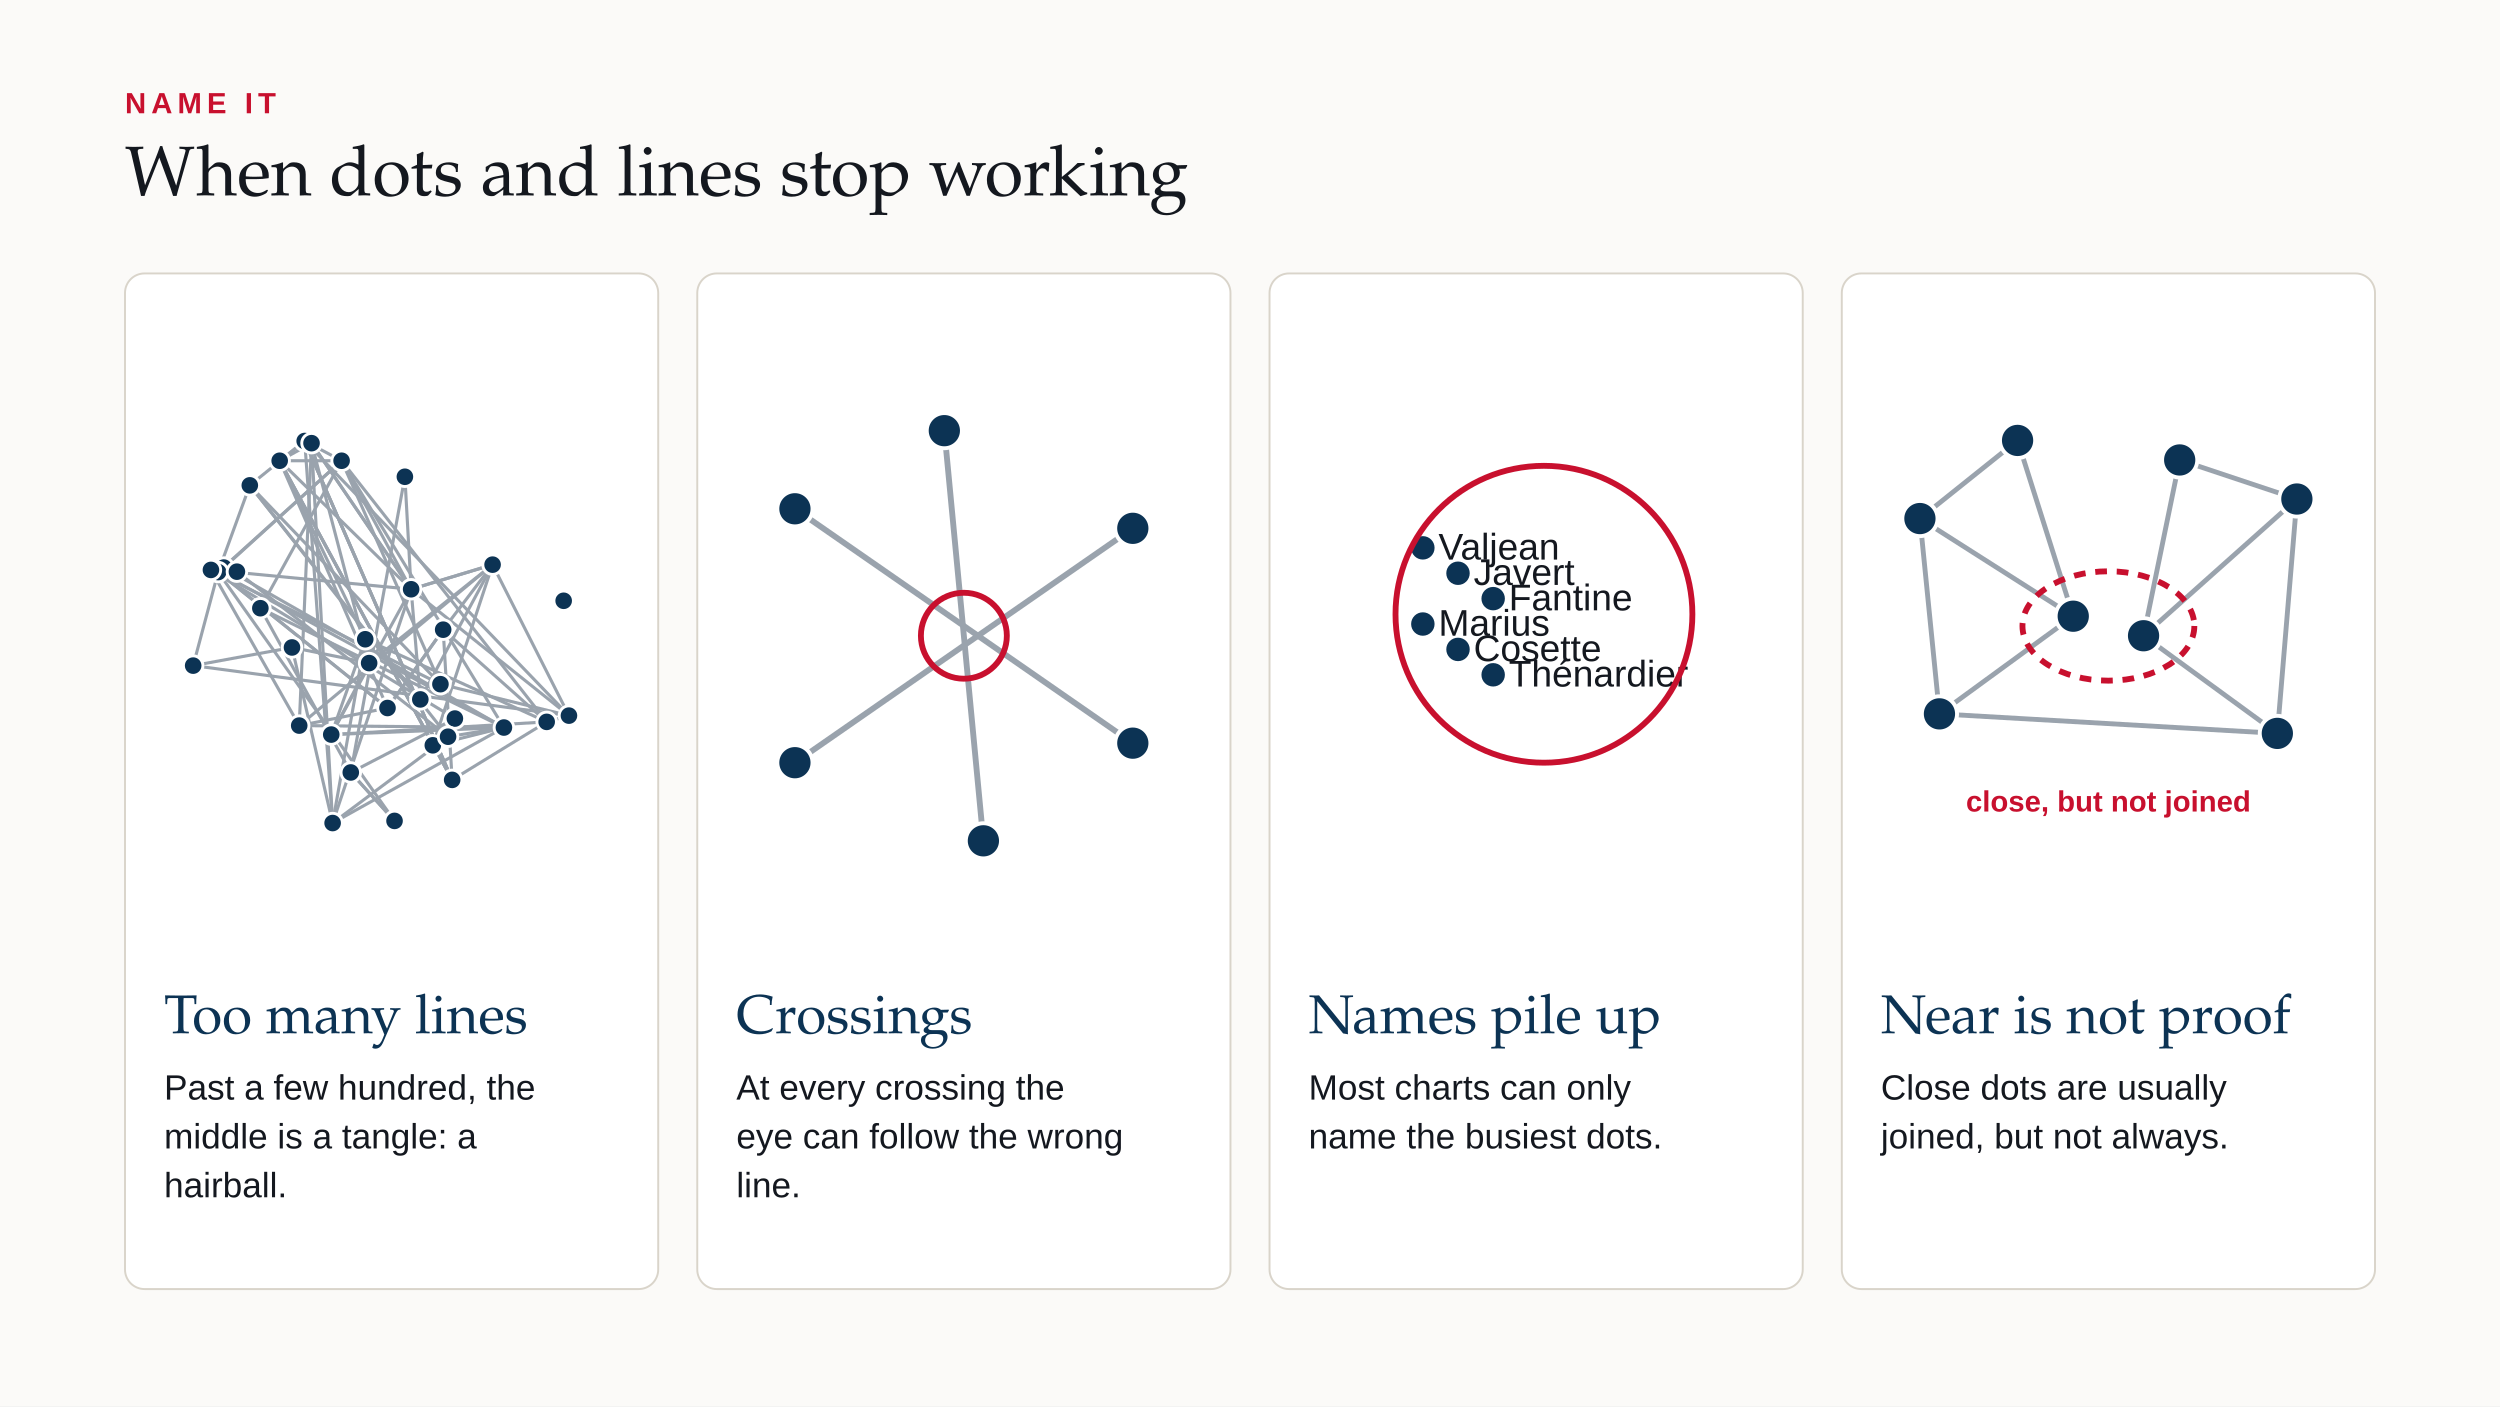
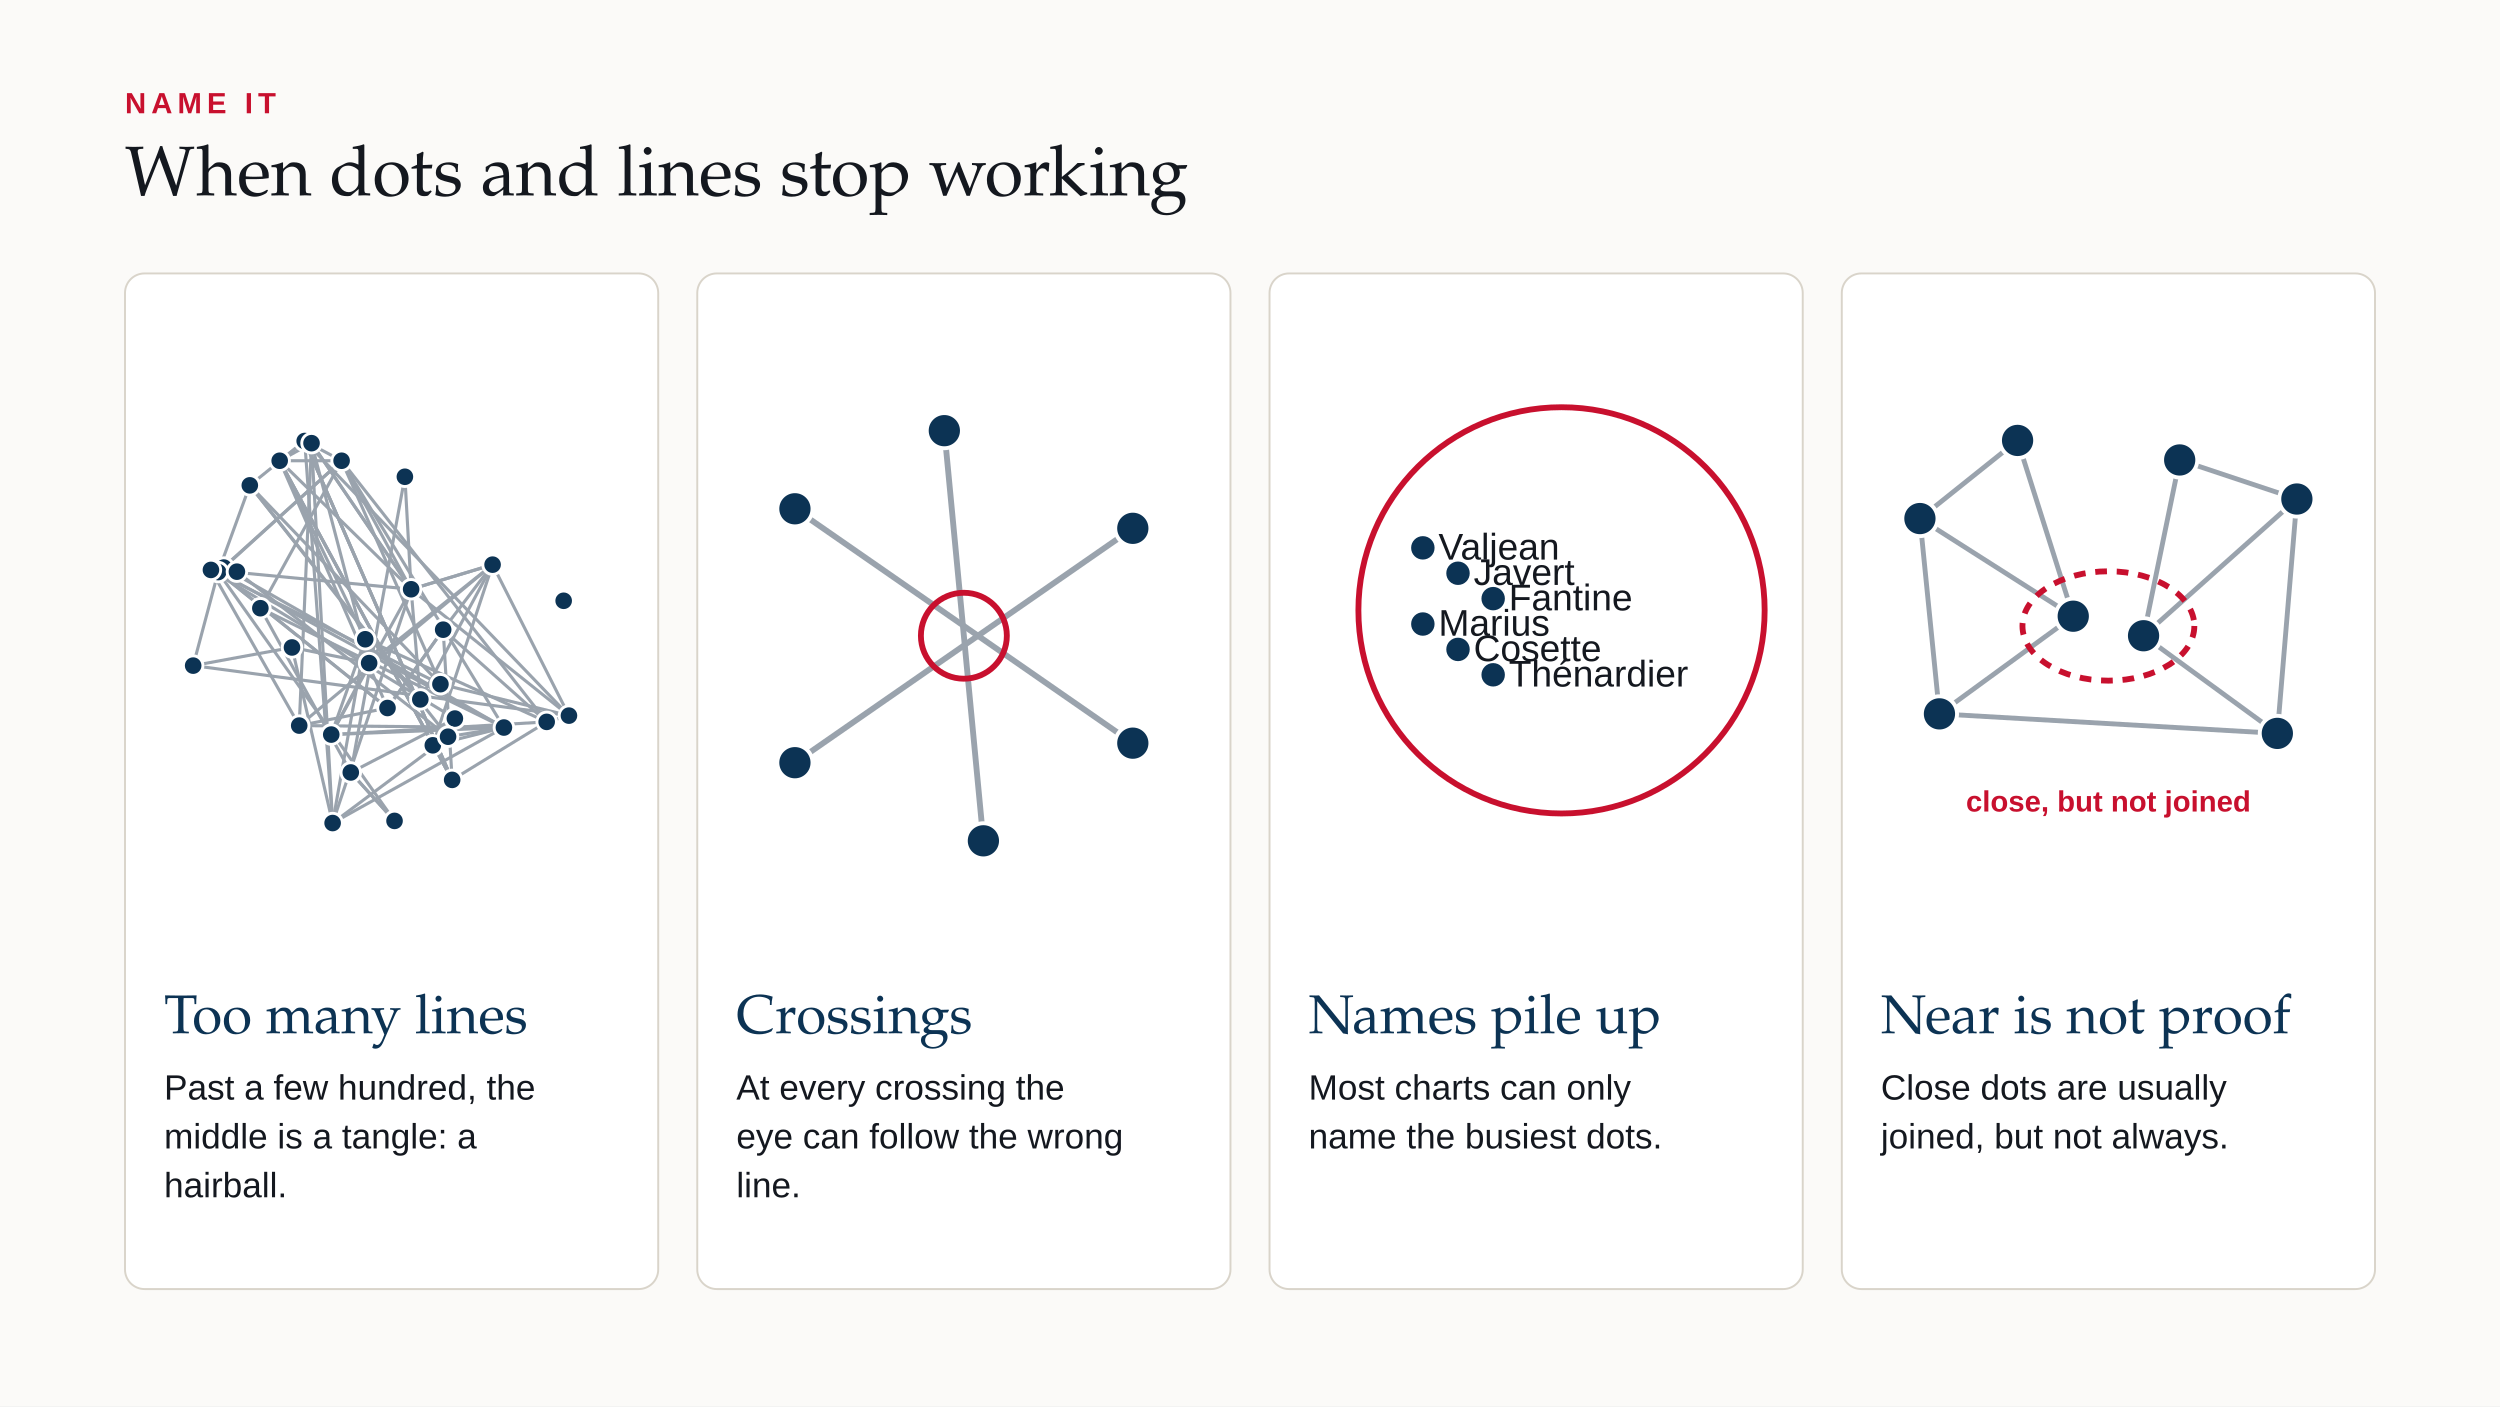
<svg xmlns="http://www.w3.org/2000/svg" viewBox="0 0 1280 720" width="1280" height="720">
  <rect width="1280" height="720" fill="#fbfaf8" />
  <text x="64" y="58" font-family="'Avenir Next', Avenir, 'Segoe UI', Arial, sans-serif" font-size="15" font-weight="700" letter-spacing="2.6" fill="#c8102e">NAME IT</text>
  <text x="64" y="100" font-family="'Iowan Old Style', 'Palatino Linotype', Palatino, Georgia, serif" font-size="36" fill="#14181f">When dots and lines stop working</text>
  <rect x="64" y="140" width="273" height="520" rx="10" fill="#fff" stroke="#d9d4ca" />
  <g transform="translate(84 158.0)">
    <line x1="69.2" y1="213.5" x2="75.5" y2="68.9" stroke="#9aa3ad" stroke-width="1.6" />
    <line x1="59.2" y1="77.9" x2="147.5" y2="241.3" stroke="#9aa3ad" stroke-width="1.6" />
    <line x1="103.0" y1="169.3" x2="59.2" y2="77.9" stroke="#9aa3ad" stroke-width="1.6" />
    <line x1="59.2" y1="77.9" x2="126.5" y2="143.7" stroke="#9aa3ad" stroke-width="1.6" />
    <line x1="168.2" y1="131.1" x2="142.9" y2="164.4" stroke="#9aa3ad" stroke-width="1.6" />
    <line x1="43.9" y1="90.5" x2="131.2" y2="200.1" stroke="#9aa3ad" stroke-width="1.6" />
    <line x1="90.9" y1="77.9" x2="126.5" y2="143.7" stroke="#9aa3ad" stroke-width="1.6" />
    <line x1="85.6" y1="218.1" x2="174.0" y2="214.5" stroke="#9aa3ad" stroke-width="1.6" />
    <line x1="126.5" y1="143.7" x2="168.2" y2="131.1" stroke="#9aa3ad" stroke-width="1.6" />
    <line x1="207.3" y1="208.4" x2="195.9" y2="211.6" stroke="#9aa3ad" stroke-width="1.6" />
    <line x1="85.6" y1="218.1" x2="126.5" y2="143.7" stroke="#9aa3ad" stroke-width="1.6" />
    <line x1="118.0" y1="262.3" x2="95.6" y2="237.5" stroke="#9aa3ad" stroke-width="1.6" />
    <line x1="142.9" y1="164.4" x2="142.9" y2="164.4" stroke="#9aa3ad" stroke-width="1.6" />
    <line x1="59.2" y1="77.9" x2="147.5" y2="241.3" stroke="#9aa3ad" stroke-width="1.6" />
    <line x1="195.9" y1="211.6" x2="142.9" y2="164.4" stroke="#9aa3ad" stroke-width="1.6" />
    <line x1="195.9" y1="211.6" x2="103.0" y2="169.3" stroke="#9aa3ad" stroke-width="1.6" />
    <line x1="90.9" y1="77.9" x2="174.0" y2="214.5" stroke="#9aa3ad" stroke-width="1.6" />
    <line x1="86.3" y1="263.4" x2="174.0" y2="214.5" stroke="#9aa3ad" stroke-width="1.6" />
    <line x1="69.2" y1="213.5" x2="168.2" y2="131.1" stroke="#9aa3ad" stroke-width="1.6" />
    <line x1="195.9" y1="211.6" x2="147.5" y2="241.3" stroke="#9aa3ad" stroke-width="1.6" />
    <line x1="30.6" y1="132.6" x2="174.0" y2="214.5" stroke="#9aa3ad" stroke-width="1.6" />
    <line x1="43.9" y1="90.5" x2="145.4" y2="219.2" stroke="#9aa3ad" stroke-width="1.6" />
    <line x1="114.4" y1="204.5" x2="27.7" y2="134.9" stroke="#9aa3ad" stroke-width="1.6" />
    <line x1="137.6" y1="223.6" x2="168.2" y2="131.1" stroke="#9aa3ad" stroke-width="1.6" />
    <line x1="105.0" y1="181.5" x2="85.6" y2="218.1" stroke="#9aa3ad" stroke-width="1.6" />
    <line x1="69.2" y1="213.5" x2="174.0" y2="214.5" stroke="#9aa3ad" stroke-width="1.6" />
    <line x1="103.0" y1="169.3" x2="85.6" y2="218.1" stroke="#9aa3ad" stroke-width="1.6" />
    <line x1="59.2" y1="77.9" x2="72.0" y2="67.8" stroke="#9aa3ad" stroke-width="1.6" />
    <line x1="137.6" y1="223.6" x2="145.4" y2="219.2" stroke="#9aa3ad" stroke-width="1.6" />
    <line x1="168.2" y1="131.1" x2="105.0" y2="181.5" stroke="#9aa3ad" stroke-width="1.6" />
    <line x1="123.3" y1="86.1" x2="126.5" y2="143.7" stroke="#9aa3ad" stroke-width="1.6" />
    <line x1="72.0" y1="67.8" x2="43.9" y2="90.5" stroke="#9aa3ad" stroke-width="1.6" />
    <line x1="123.3" y1="86.1" x2="95.6" y2="237.5" stroke="#9aa3ad" stroke-width="1.6" />
    <line x1="207.3" y1="208.4" x2="72.0" y2="67.8" stroke="#9aa3ad" stroke-width="1.6" />
    <line x1="114.4" y1="204.5" x2="142.9" y2="164.4" stroke="#9aa3ad" stroke-width="1.6" />
    <line x1="114.4" y1="204.5" x2="142.9" y2="164.4" stroke="#9aa3ad" stroke-width="1.6" />
    <line x1="65.5" y1="173.5" x2="105.0" y2="181.5" stroke="#9aa3ad" stroke-width="1.6" />
    <line x1="174.0" y1="214.5" x2="49.3" y2="153.4" stroke="#9aa3ad" stroke-width="1.6" />
    <line x1="114.4" y1="204.5" x2="27.7" y2="134.9" stroke="#9aa3ad" stroke-width="1.6" />
    <line x1="72.0" y1="67.8" x2="90.9" y2="77.9" stroke="#9aa3ad" stroke-width="1.6" />
    <line x1="148.9" y1="209.9" x2="148.9" y2="209.9" stroke="#9aa3ad" stroke-width="1.6" />
    <line x1="141.5" y1="192.3" x2="90.9" y2="77.9" stroke="#9aa3ad" stroke-width="1.6" />
    <line x1="168.2" y1="131.1" x2="126.5" y2="143.7" stroke="#9aa3ad" stroke-width="1.6" />
    <line x1="168.2" y1="131.1" x2="207.3" y2="208.4" stroke="#9aa3ad" stroke-width="1.6" />
    <line x1="145.4" y1="219.2" x2="86.3" y2="263.4" stroke="#9aa3ad" stroke-width="1.6" />
    <line x1="43.9" y1="90.5" x2="141.5" y2="192.3" stroke="#9aa3ad" stroke-width="1.6" />
    <line x1="49.3" y1="153.4" x2="95.6" y2="237.5" stroke="#9aa3ad" stroke-width="1.6" />
    <line x1="147.5" y1="241.3" x2="147.5" y2="241.3" stroke="#9aa3ad" stroke-width="1.6" />
    <line x1="141.5" y1="192.3" x2="207.3" y2="208.4" stroke="#9aa3ad" stroke-width="1.6" />
    <line x1="148.9" y1="209.9" x2="24.0" y2="133.8" stroke="#9aa3ad" stroke-width="1.6" />
    <line x1="95.6" y1="237.5" x2="148.9" y2="209.9" stroke="#9aa3ad" stroke-width="1.6" />
    <line x1="72.0" y1="67.8" x2="147.5" y2="241.3" stroke="#9aa3ad" stroke-width="1.6" />
    <line x1="27.7" y1="134.9" x2="174.0" y2="214.5" stroke="#9aa3ad" stroke-width="1.6" />
    <line x1="126.5" y1="143.7" x2="207.3" y2="208.4" stroke="#9aa3ad" stroke-width="1.6" />
    <line x1="131.2" y1="200.1" x2="126.5" y2="143.7" stroke="#9aa3ad" stroke-width="1.6" />
    <line x1="86.3" y1="263.4" x2="75.5" y2="68.9" stroke="#9aa3ad" stroke-width="1.6" />
    <line x1="145.4" y1="219.2" x2="174.0" y2="214.5" stroke="#9aa3ad" stroke-width="1.6" />
    <line x1="147.5" y1="241.3" x2="72.0" y2="67.8" stroke="#9aa3ad" stroke-width="1.6" />
    <line x1="207.3" y1="208.4" x2="14.9" y2="182.8" stroke="#9aa3ad" stroke-width="1.6" />
    <line x1="24.0" y1="133.8" x2="126.5" y2="143.7" stroke="#9aa3ad" stroke-width="1.6" />
    <line x1="69.2" y1="213.5" x2="114.4" y2="204.5" stroke="#9aa3ad" stroke-width="1.6" />
    <line x1="14.9" y1="182.8" x2="27.7" y2="134.9" stroke="#9aa3ad" stroke-width="1.6" />
    <line x1="103.0" y1="169.3" x2="105.0" y2="181.5" stroke="#9aa3ad" stroke-width="1.6" />
    <line x1="27.7" y1="134.9" x2="118.0" y2="262.3" stroke="#9aa3ad" stroke-width="1.6" />
    <line x1="65.5" y1="173.5" x2="14.9" y2="182.8" stroke="#9aa3ad" stroke-width="1.6" />
    <line x1="90.9" y1="77.9" x2="59.2" y2="77.9" stroke="#9aa3ad" stroke-width="1.6" />
    <line x1="118.0" y1="262.3" x2="95.6" y2="237.5" stroke="#9aa3ad" stroke-width="1.6" />
    <line x1="49.3" y1="153.4" x2="90.9" y2="77.9" stroke="#9aa3ad" stroke-width="1.6" />
    <line x1="24.0" y1="133.8" x2="141.5" y2="192.3" stroke="#9aa3ad" stroke-width="1.6" />
    <line x1="147.5" y1="241.3" x2="59.2" y2="77.9" stroke="#9aa3ad" stroke-width="1.6" />
    <line x1="137.6" y1="223.6" x2="174.0" y2="214.5" stroke="#9aa3ad" stroke-width="1.6" />
    <line x1="86.3" y1="263.4" x2="126.5" y2="143.7" stroke="#9aa3ad" stroke-width="1.6" />
    <line x1="27.7" y1="134.9" x2="90.9" y2="77.9" stroke="#9aa3ad" stroke-width="1.6" />
    <line x1="85.6" y1="218.1" x2="195.9" y2="211.6" stroke="#9aa3ad" stroke-width="1.6" />
    <line x1="90.9" y1="77.9" x2="195.9" y2="211.6" stroke="#9aa3ad" stroke-width="1.6" />
    <line x1="103.0" y1="169.3" x2="86.3" y2="263.4" stroke="#9aa3ad" stroke-width="1.6" />
    <line x1="147.5" y1="241.3" x2="72.0" y2="67.8" stroke="#9aa3ad" stroke-width="1.6" />
    <line x1="30.6" y1="132.6" x2="90.9" y2="77.9" stroke="#9aa3ad" stroke-width="1.6" />
    <line x1="37.3" y1="134.7" x2="145.4" y2="219.2" stroke="#9aa3ad" stroke-width="1.6" />
    <line x1="126.5" y1="143.7" x2="75.5" y2="68.9" stroke="#9aa3ad" stroke-width="1.6" />
    <line x1="59.2" y1="77.9" x2="114.4" y2="204.5" stroke="#9aa3ad" stroke-width="1.6" />
    <line x1="65.5" y1="173.5" x2="86.3" y2="263.4" stroke="#9aa3ad" stroke-width="1.6" />
    <line x1="43.9" y1="90.5" x2="27.7" y2="134.9" stroke="#9aa3ad" stroke-width="1.6" />
    <line x1="75.5" y1="68.9" x2="105.0" y2="181.5" stroke="#9aa3ad" stroke-width="1.6" />
    <line x1="126.5" y1="143.7" x2="75.5" y2="68.9" stroke="#9aa3ad" stroke-width="1.6" />
    <line x1="86.3" y1="263.4" x2="72.0" y2="67.8" stroke="#9aa3ad" stroke-width="1.6" />
    <line x1="24.0" y1="133.8" x2="69.2" y2="213.5" stroke="#9aa3ad" stroke-width="1.6" />
    <line x1="168.2" y1="131.1" x2="131.2" y2="200.1" stroke="#9aa3ad" stroke-width="1.6" />
    <line x1="75.5" y1="68.9" x2="59.2" y2="77.9" stroke="#9aa3ad" stroke-width="1.6" />
    <line x1="147.5" y1="241.3" x2="142.9" y2="164.4" stroke="#9aa3ad" stroke-width="1.6" />
    <circle cx="142.9" cy="164.4" r="5" fill="#0c3354" stroke="#fff" stroke-width="1.5" />
    <circle cx="204.6" cy="149.6" r="5" fill="#0c3354" stroke="#fff" stroke-width="1.5" />
    <circle cx="49.3" cy="153.4" r="5" fill="#0c3354" stroke="#fff" stroke-width="1.5" />
    <circle cx="65.5" cy="173.5" r="5" fill="#0c3354" stroke="#fff" stroke-width="1.5" />
    <circle cx="30.6" cy="132.6" r="5" fill="#0c3354" stroke="#fff" stroke-width="1.5" />
    <circle cx="114.4" cy="204.5" r="5" fill="#0c3354" stroke="#fff" stroke-width="1.5" />
    <circle cx="123.3" cy="86.1" r="5" fill="#0c3354" stroke="#fff" stroke-width="1.5" />
    <circle cx="137.6" cy="223.6" r="5" fill="#0c3354" stroke="#fff" stroke-width="1.5" />
    <circle cx="95.6" cy="237.5" r="5" fill="#0c3354" stroke="#fff" stroke-width="1.5" />
    <circle cx="86.3" cy="263.4" r="5" fill="#0c3354" stroke="#fff" stroke-width="1.5" />
    <circle cx="118.0" cy="262.3" r="5" fill="#0c3354" stroke="#fff" stroke-width="1.5" />
    <circle cx="131.2" cy="200.1" r="5" fill="#0c3354" stroke="#fff" stroke-width="1.5" />
    <circle cx="148.9" cy="209.9" r="5" fill="#0c3354" stroke="#fff" stroke-width="1.5" />
    <circle cx="27.7" cy="134.9" r="5" fill="#0c3354" stroke="#fff" stroke-width="1.5" />
    <circle cx="207.3" cy="208.4" r="5" fill="#0c3354" stroke="#fff" stroke-width="1.5" />
    <circle cx="37.3" cy="134.7" r="5" fill="#0c3354" stroke="#fff" stroke-width="1.5" />
    <circle cx="72.0" cy="67.8" r="5" fill="#0c3354" stroke="#fff" stroke-width="1.5" />
    <circle cx="43.9" cy="90.5" r="5" fill="#0c3354" stroke="#fff" stroke-width="1.5" />
    <circle cx="126.5" cy="143.7" r="5" fill="#0c3354" stroke="#fff" stroke-width="1.5" />
    <circle cx="145.4" cy="219.2" r="5" fill="#0c3354" stroke="#fff" stroke-width="1.5" />
    <circle cx="103.0" cy="169.3" r="5" fill="#0c3354" stroke="#fff" stroke-width="1.5" />
    <circle cx="195.9" cy="211.6" r="5" fill="#0c3354" stroke="#fff" stroke-width="1.5" />
    <circle cx="69.2" cy="213.5" r="5" fill="#0c3354" stroke="#fff" stroke-width="1.5" />
    <circle cx="14.9" cy="182.8" r="5" fill="#0c3354" stroke="#fff" stroke-width="1.5" />
    <circle cx="90.9" cy="77.9" r="5" fill="#0c3354" stroke="#fff" stroke-width="1.5" />
    <circle cx="85.6" cy="218.1" r="5" fill="#0c3354" stroke="#fff" stroke-width="1.5" />
    <circle cx="141.5" cy="192.3" r="5" fill="#0c3354" stroke="#fff" stroke-width="1.5" />
    <circle cx="168.2" cy="131.1" r="5" fill="#0c3354" stroke="#fff" stroke-width="1.5" />
    <circle cx="147.5" cy="241.3" r="5" fill="#0c3354" stroke="#fff" stroke-width="1.5" />
    <circle cx="105.0" cy="181.5" r="5" fill="#0c3354" stroke="#fff" stroke-width="1.5" />
    <circle cx="75.5" cy="68.9" r="5" fill="#0c3354" stroke="#fff" stroke-width="1.5" />
    <circle cx="24.0" cy="133.8" r="5" fill="#0c3354" stroke="#fff" stroke-width="1.5" />
    <circle cx="59.2" cy="77.9" r="5" fill="#0c3354" stroke="#fff" stroke-width="1.5" />
    <circle cx="174.0" cy="214.5" r="5" fill="#0c3354" stroke="#fff" stroke-width="1.5" />
  </g>
  <text x="84" y="529" font-family="'Iowan Old Style', 'Palatino Linotype', Palatino, Georgia, serif" font-size="28" fill="#0c3354">Too many lines</text>
  <text x="84" y="563" font-family="'Avenir Next', Avenir, 'Segoe UI', Arial, sans-serif" font-size="18" fill="#14181f">Past a few hundred, the</text>
  <text x="84" y="588" font-family="'Avenir Next', Avenir, 'Segoe UI', Arial, sans-serif" font-size="18" fill="#14181f">middle is a tangle: a</text>
  <text x="84" y="613" font-family="'Avenir Next', Avenir, 'Segoe UI', Arial, sans-serif" font-size="18" fill="#14181f">hairball.</text>
  <rect x="357" y="140" width="273" height="520" rx="10" fill="#fff" stroke="#d9d4ca" />
  <g transform="translate(377 200.5)">
    <line x1="30" y1="60" x2="203" y2="180" stroke="#9aa3ad" stroke-width="3" />
    <line x1="203" y1="70" x2="30" y2="190" stroke="#9aa3ad" stroke-width="3" />
    <line x1="106.5" y1="20" x2="126.5" y2="230" stroke="#9aa3ad" stroke-width="3" />
    <circle cx="30" cy="60" r="9" fill="#0c3354" stroke="#fff" stroke-width="2" />
    <circle cx="203" cy="70" r="9" fill="#0c3354" stroke="#fff" stroke-width="2" />
    <circle cx="30" cy="190" r="9" fill="#0c3354" stroke="#fff" stroke-width="2" />
    <circle cx="203" cy="180" r="9" fill="#0c3354" stroke="#fff" stroke-width="2" />
    <circle cx="106.5" cy="20" r="9" fill="#0c3354" stroke="#fff" stroke-width="2" />
    <circle cx="126.5" cy="230" r="9" fill="#0c3354" stroke="#fff" stroke-width="2" />
    <circle cx="116.5" cy="125" r="22" fill="none" stroke="#c8102e" stroke-width="3" />
  </g>
  <text x="377" y="529" font-family="'Iowan Old Style', 'Palatino Linotype', Palatino, Georgia, serif" font-size="28" fill="#0c3354">Crossings</text>
  <text x="377" y="563" font-family="'Avenir Next', Avenir, 'Segoe UI', Arial, sans-serif" font-size="18" fill="#14181f">At every crossing the</text>
  <text x="377" y="588" font-family="'Avenir Next', Avenir, 'Segoe UI', Arial, sans-serif" font-size="18" fill="#14181f">eye can follow the wrong</text>
  <text x="377" y="613" font-family="'Avenir Next', Avenir, 'Segoe UI', Arial, sans-serif" font-size="18" fill="#14181f">line.</text>
  <rect x="650" y="140" width="273" height="520" rx="10" fill="#fff" stroke="#d9d4ca" />
  <g transform="translate(670 210.5)">
    <circle cx="58.5" cy="70" r="6" fill="#0c3354" />
    <text x="66.5" y="76" font-family="'Avenir Next', Avenir, 'Segoe UI', Arial, sans-serif" font-size="19" font-weight="500" text-anchor="start" fill="#14181f">Valjean</text>
    <circle cx="76.5" cy="83" r="6" fill="#0c3354" />
    <text x="84.5" y="89" font-family="'Avenir Next', Avenir, 'Segoe UI', Arial, sans-serif" font-size="19" font-weight="500" text-anchor="start" fill="#14181f">Javert</text>
    <circle cx="94.5" cy="96" r="6" fill="#0c3354" />
    <text x="102.5" y="102" font-family="'Avenir Next', Avenir, 'Segoe UI', Arial, sans-serif" font-size="19" font-weight="500" text-anchor="start" fill="#14181f">Fantine</text>
    <circle cx="58.5" cy="109" r="6" fill="#0c3354" />
    <text x="66.5" y="115" font-family="'Avenir Next', Avenir, 'Segoe UI', Arial, sans-serif" font-size="19" font-weight="500" text-anchor="start" fill="#14181f">Marius</text>
    <circle cx="76.5" cy="122" r="6" fill="#0c3354" />
    <text x="84.5" y="128" font-family="'Avenir Next', Avenir, 'Segoe UI', Arial, sans-serif" font-size="19" font-weight="500" text-anchor="start" fill="#14181f">Cosette</text>
    <circle cx="94.5" cy="135" r="6" fill="#0c3354" />
    <text x="102.5" y="141" font-family="'Avenir Next', Avenir, 'Segoe UI', Arial, sans-serif" font-size="19" font-weight="500" text-anchor="start" fill="#14181f">Thénardier</text>
-     <circle cx="120.5" cy="104" r="76" fill="none" stroke="#c8102e" stroke-width="3" />
+     <circle cx="129.5" cy="102" r="104" fill="none" stroke="#c8102e" stroke-width="3" />
  </g>
  <text x="670" y="529" font-family="'Iowan Old Style', 'Palatino Linotype', Palatino, Georgia, serif" font-size="28" fill="#0c3354">Names pile up</text>
  <text x="670" y="563" font-family="'Avenir Next', Avenir, 'Segoe UI', Arial, sans-serif" font-size="18" fill="#14181f">Most charts can only</text>
  <text x="670" y="588" font-family="'Avenir Next', Avenir, 'Segoe UI', Arial, sans-serif" font-size="18" fill="#14181f">name the busiest dots.</text>
  <rect x="943" y="140" width="273" height="520" rx="10" fill="#fff" stroke="#d9d4ca" />
  <g transform="translate(963 205.5)">
    <line x1="20" y1="60" x2="70" y2="20" stroke="#9aa3ad" stroke-width="2.5" />
    <line x1="70" y1="20" x2="98.5" y2="110" stroke="#9aa3ad" stroke-width="2.5" />
    <line x1="20" y1="60" x2="98.5" y2="110" stroke="#9aa3ad" stroke-width="2.5" />
    <line x1="20" y1="60" x2="30" y2="160" stroke="#9aa3ad" stroke-width="2.5" />
    <line x1="98.5" y1="110" x2="30" y2="160" stroke="#9aa3ad" stroke-width="2.5" />
    <line x1="213" y1="50" x2="153" y2="30" stroke="#9aa3ad" stroke-width="2.5" />
    <line x1="153" y1="30" x2="134.5" y2="120" stroke="#9aa3ad" stroke-width="2.5" />
    <line x1="213" y1="50" x2="134.5" y2="120" stroke="#9aa3ad" stroke-width="2.5" />
    <line x1="213" y1="50" x2="203" y2="170" stroke="#9aa3ad" stroke-width="2.5" />
    <line x1="134.5" y1="120" x2="203" y2="170" stroke="#9aa3ad" stroke-width="2.5" />
    <line x1="30" y1="160" x2="203" y2="170" stroke="#9aa3ad" stroke-width="2.5" />
    <circle cx="20" cy="60" r="9" fill="#0c3354" stroke="#fff" stroke-width="2" />
    <circle cx="70" cy="20" r="9" fill="#0c3354" stroke="#fff" stroke-width="2" />
    <circle cx="98.5" cy="110" r="9" fill="#0c3354" stroke="#fff" stroke-width="2" />
    <circle cx="30" cy="160" r="9" fill="#0c3354" stroke="#fff" stroke-width="2" />
    <circle cx="213" cy="50" r="9" fill="#0c3354" stroke="#fff" stroke-width="2" />
    <circle cx="153" cy="30" r="9" fill="#0c3354" stroke="#fff" stroke-width="2" />
    <circle cx="134.5" cy="120" r="9" fill="#0c3354" stroke="#fff" stroke-width="2" />
    <circle cx="203" cy="170" r="9" fill="#0c3354" stroke="#fff" stroke-width="2" />
    <ellipse cx="116.5" cy="115" rx="44" ry="28" fill="none" stroke="#c8102e" stroke-width="3" stroke-dasharray="6 5" />
    <text x="116.5" y="210" font-family="'Avenir Next', Avenir, 'Segoe UI', Arial, sans-serif" font-size="15" font-weight="700" text-anchor="middle" fill="#c8102e">close, but not joined</text>
  </g>
  <text x="963" y="529" font-family="'Iowan Old Style', 'Palatino Linotype', Palatino, Georgia, serif" font-size="28" fill="#0c3354">Near is not proof</text>
  <text x="963" y="563" font-family="'Avenir Next', Avenir, 'Segoe UI', Arial, sans-serif" font-size="18" fill="#14181f">Close dots are usually</text>
  <text x="963" y="588" font-family="'Avenir Next', Avenir, 'Segoe UI', Arial, sans-serif" font-size="18" fill="#14181f">joined, but not always.</text>
</svg>
